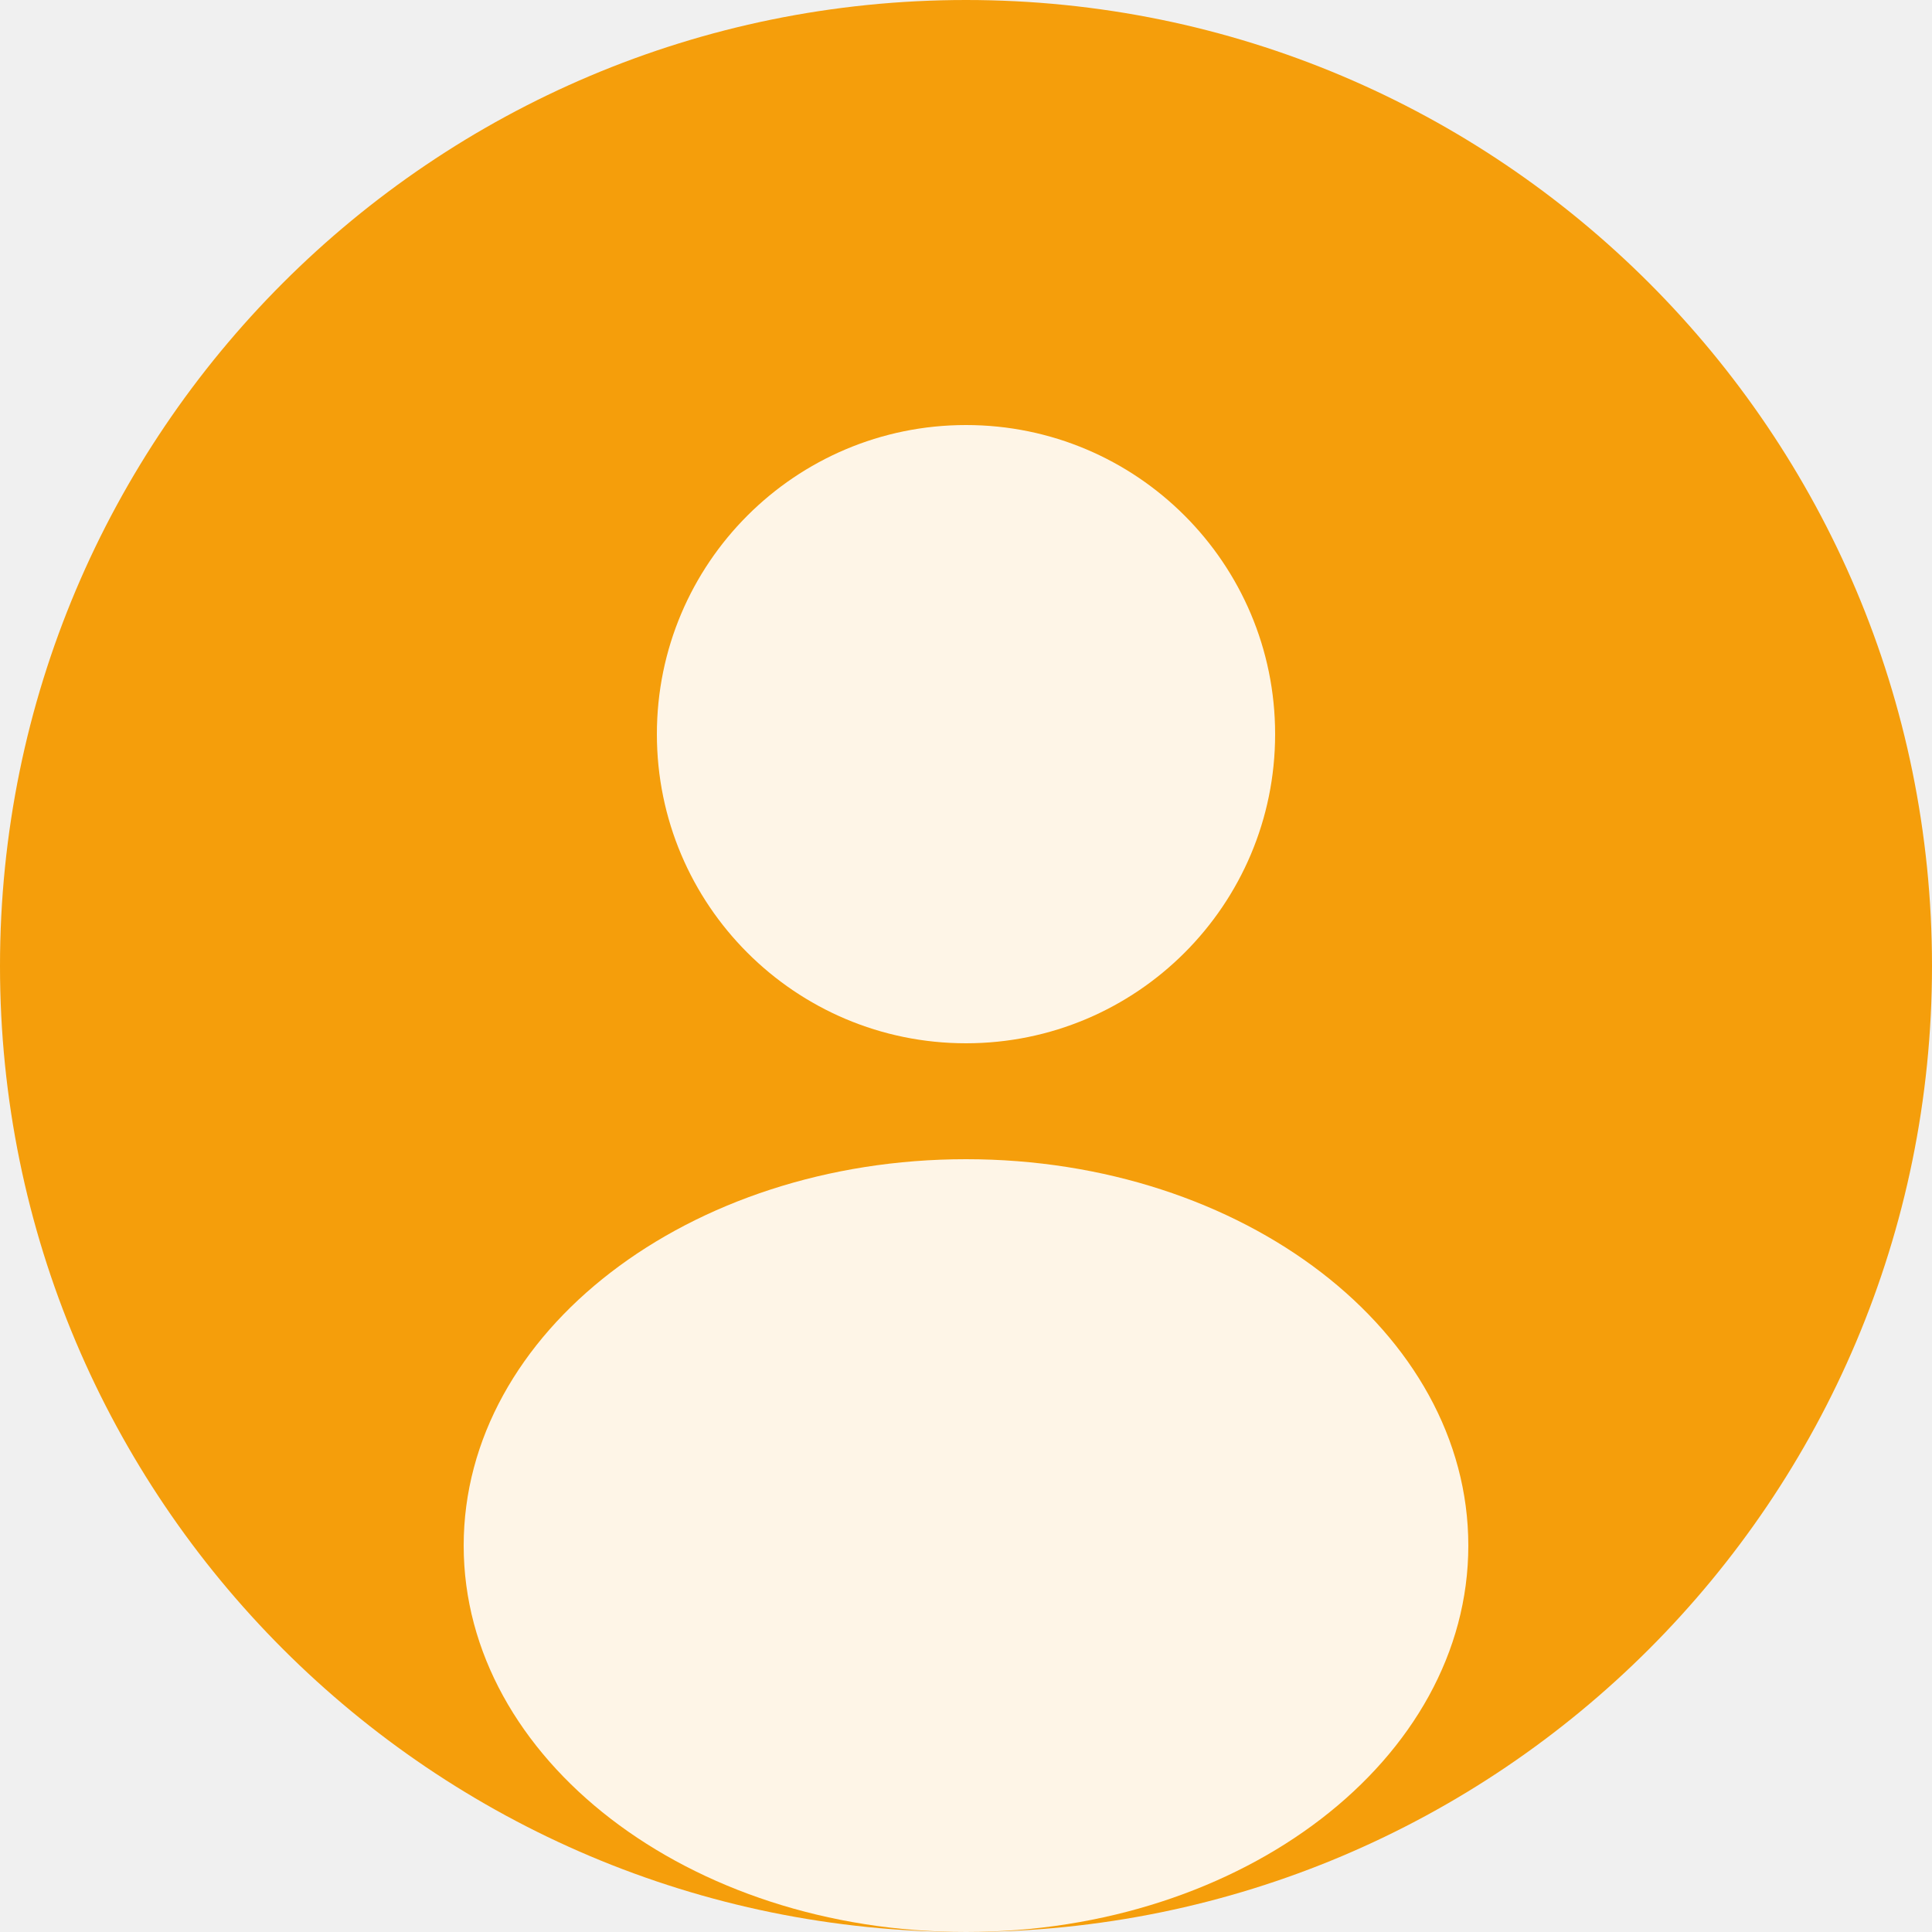
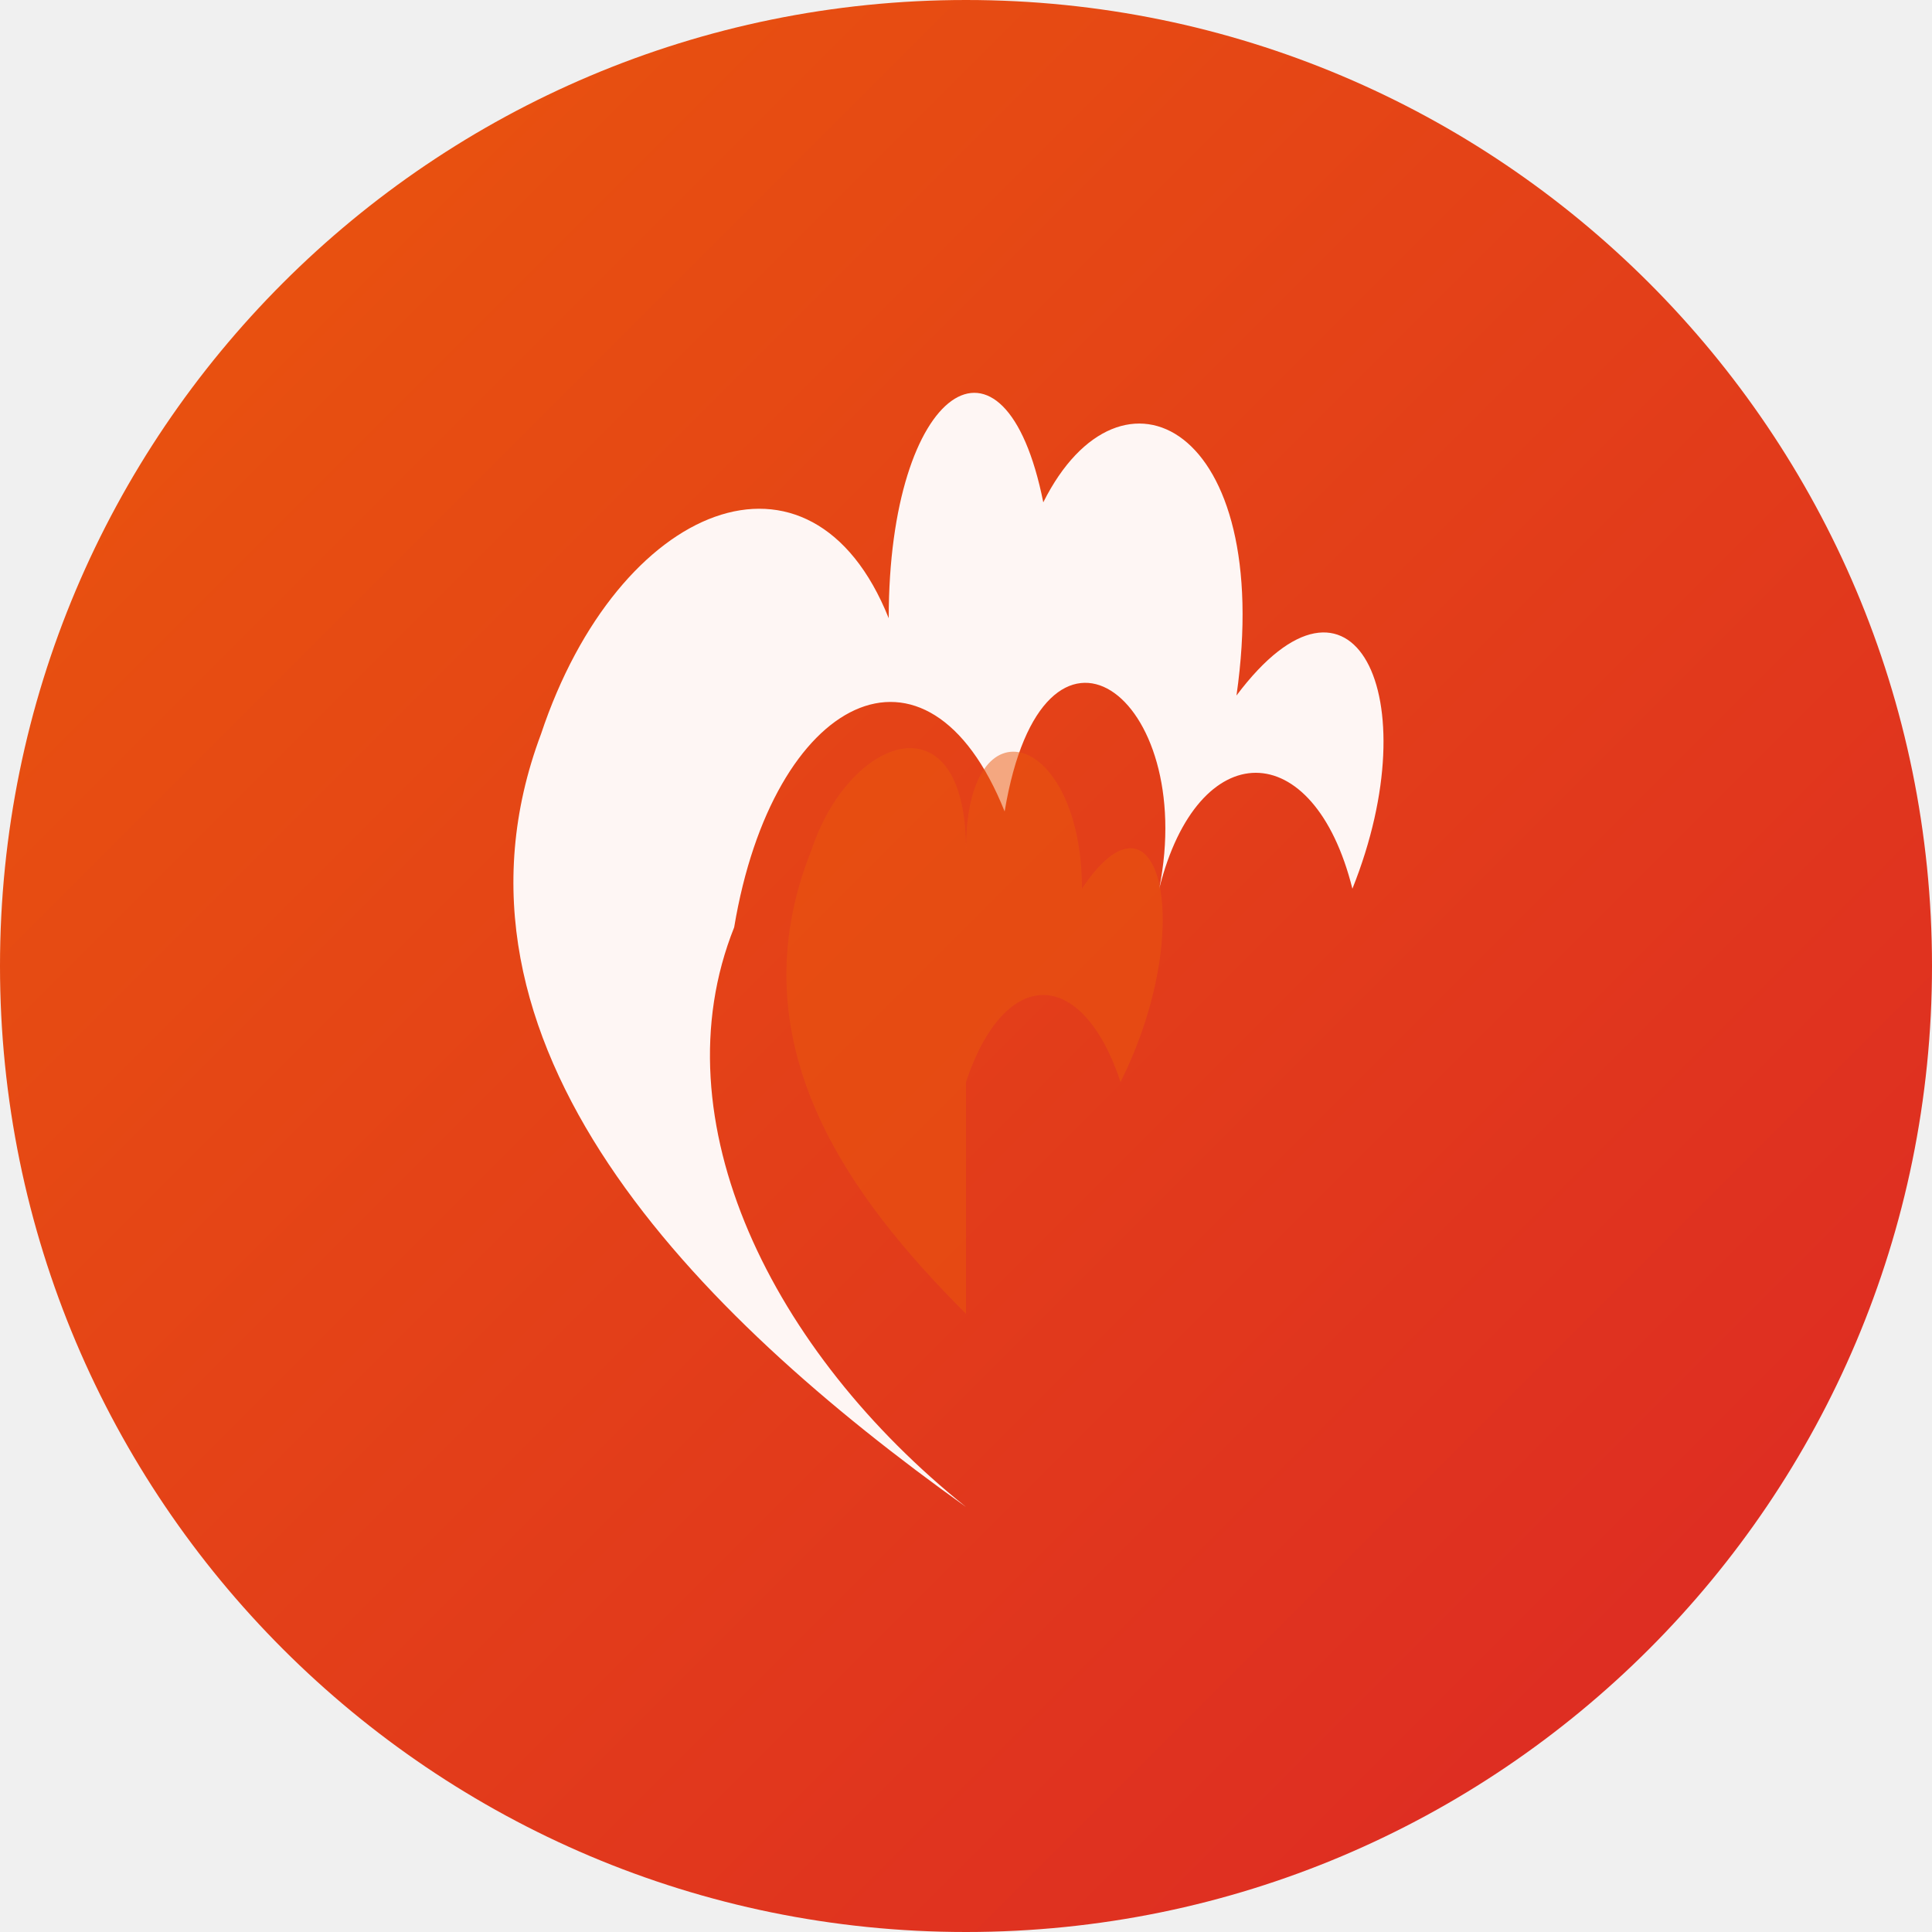
<svg xmlns="http://www.w3.org/2000/svg" viewBox="0 0 100 100">
-   <circle cx="50" cy="50" r="50" fill="#f59e0b" />
-   <circle cx="50" cy="38" r="16" fill="white" opacity="0.9" />
-   <ellipse cx="50" cy="80" rx="26" ry="20" fill="white" opacity="0.9" />
+   <defs>
+     <linearGradient id="g" x1="0%" y1="0%" x2="100%" y2="100%">
+       <stop offset="0%" stop-color="#ea580c" />
+       <stop offset="100%" stop-color="#dc2626" />
+     </linearGradient>
+   </defs>
+   <circle cx="50" cy="50" r="50" fill="url(#g)" />
+   <path d="M50 78 C36 68 22 54 28 38 C32 26 42 22 46 32 C46 20 52 16 54 26 C58 18 66 22 64 36 C70 28 74 36 70 46 C68 38 62 38 60 46 C62 36 54 30 52 42 C48 32 40 36 38 48 C34 58 40 70 50 78 Z" fill="white" opacity="0.95" />
+   <path d="M50 68 C44 62 38 54 42 44 C44 38 50 36 50 44 C50 36 56 38 56 46 C60 40 62 48 58 56 C56 50 52 50 50 56 Z" fill="#ea580c" opacity="0.5" />
</svg>
